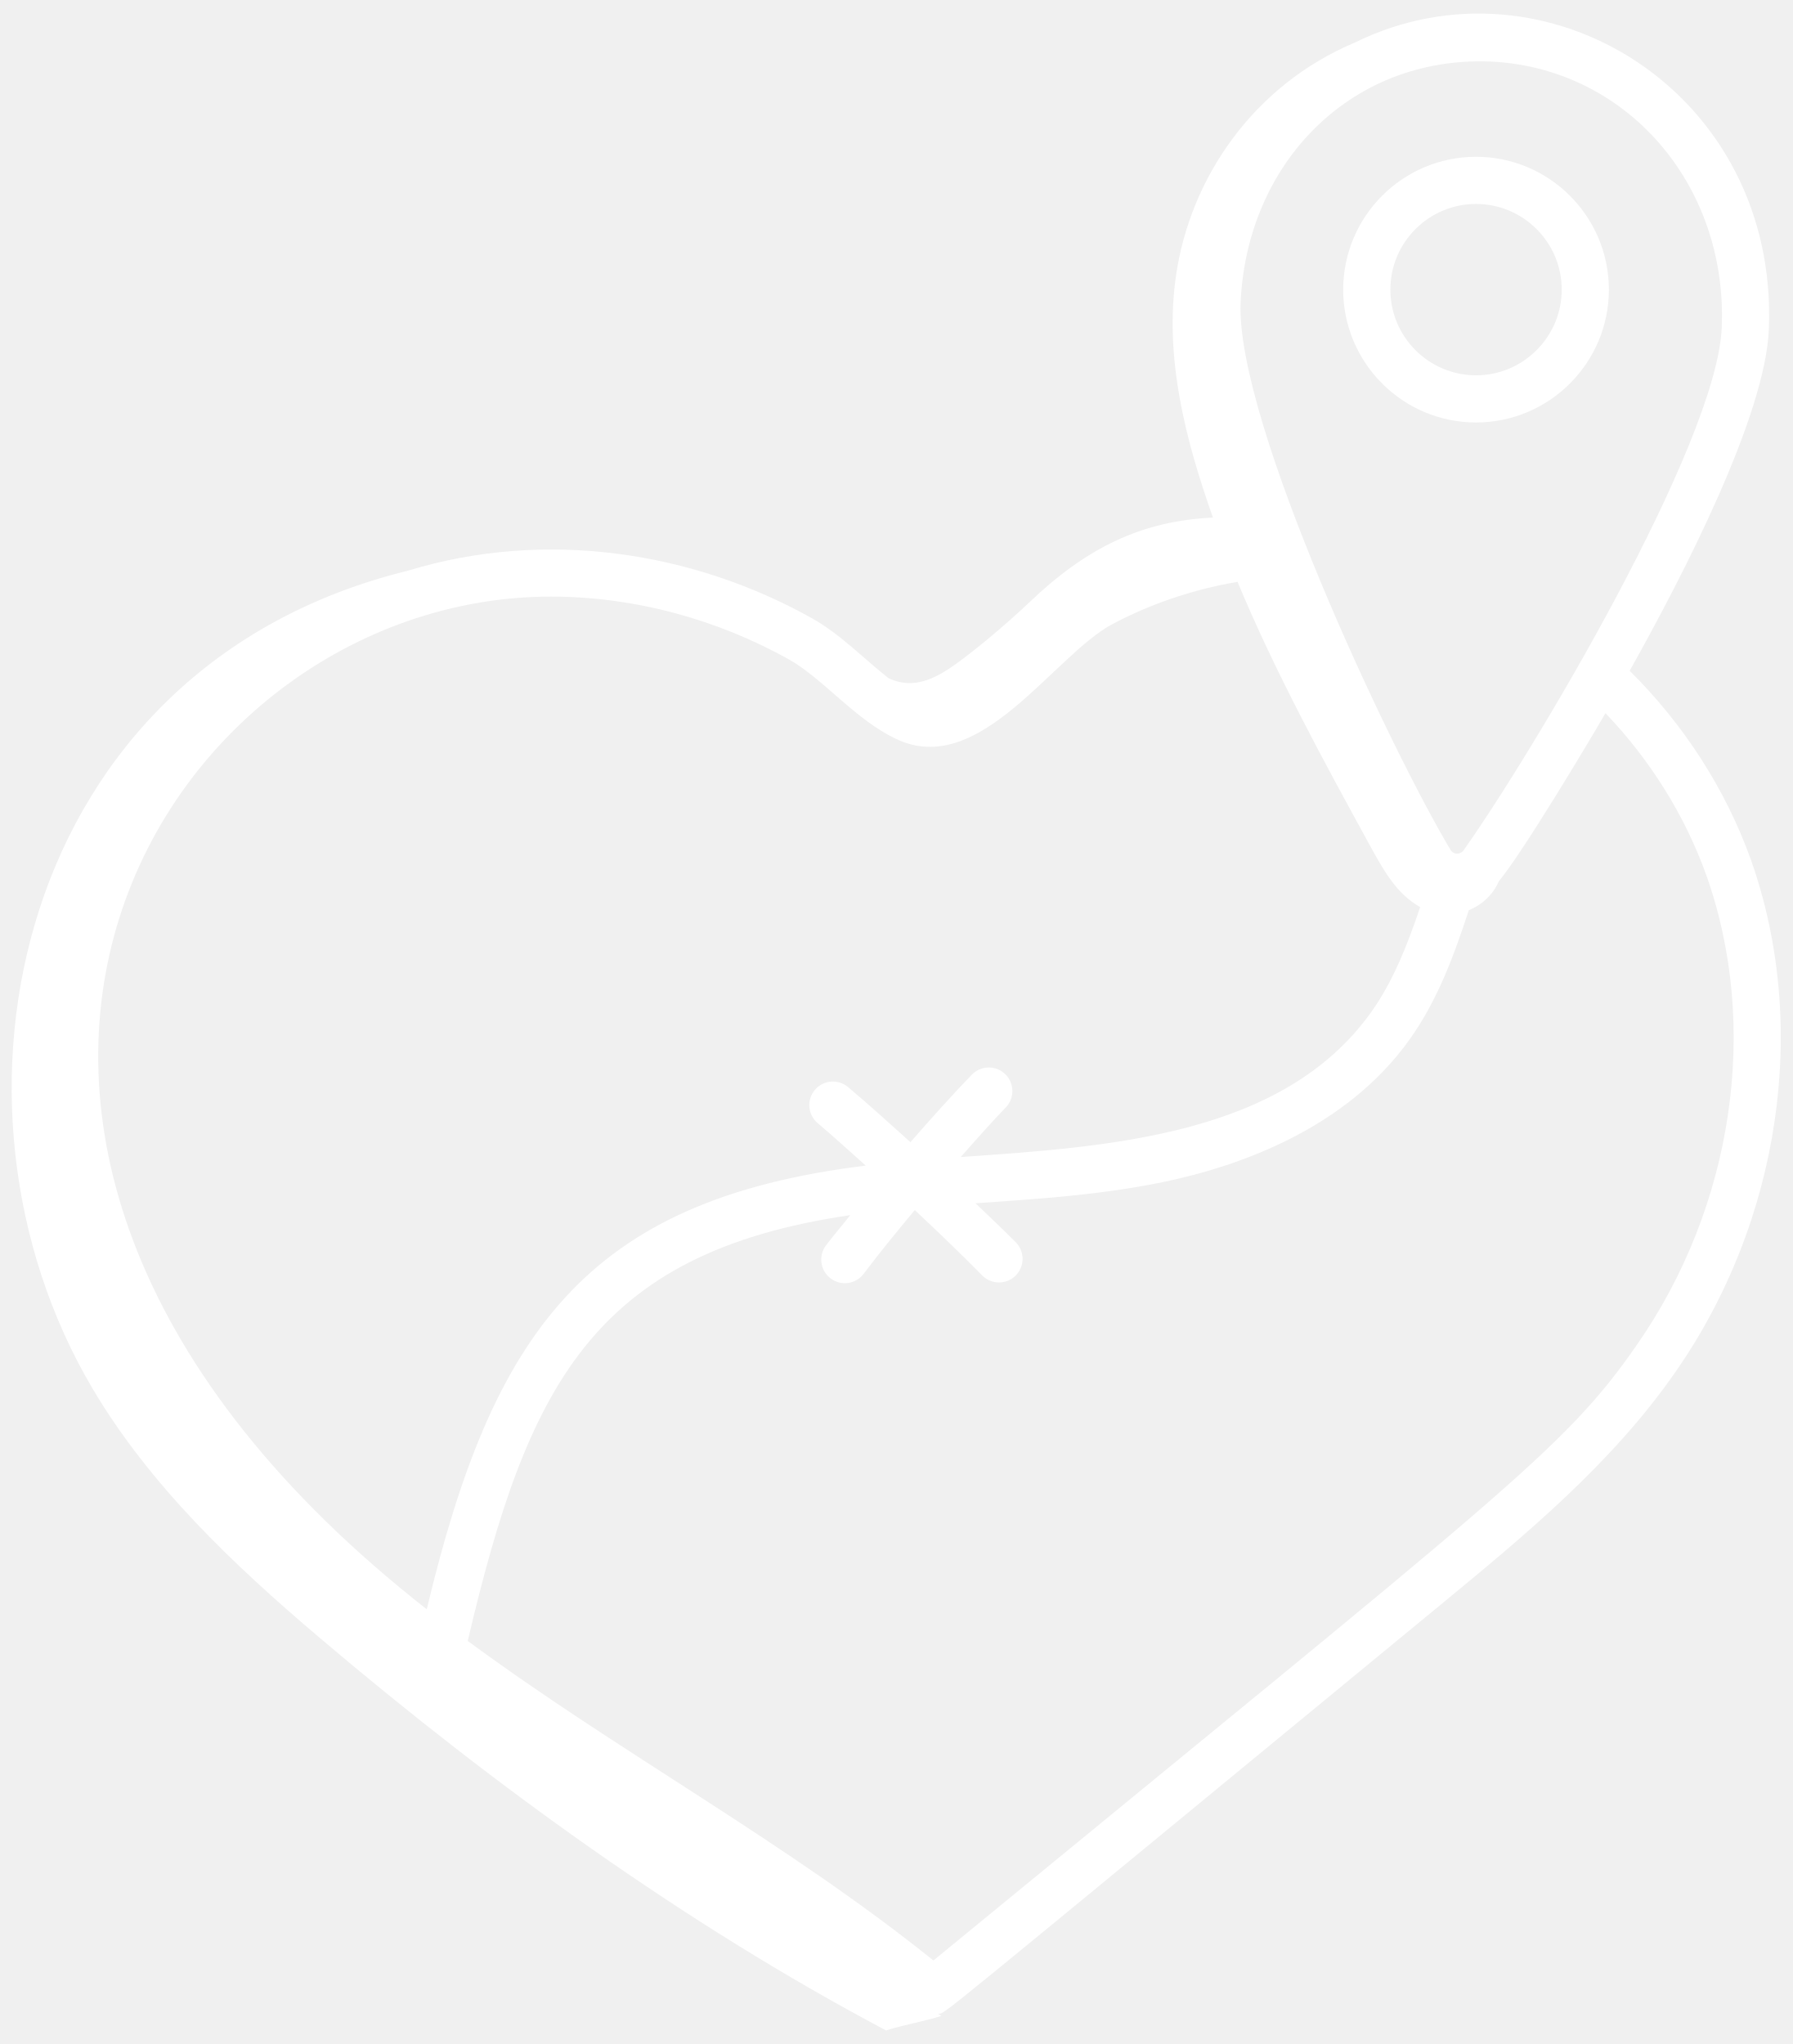
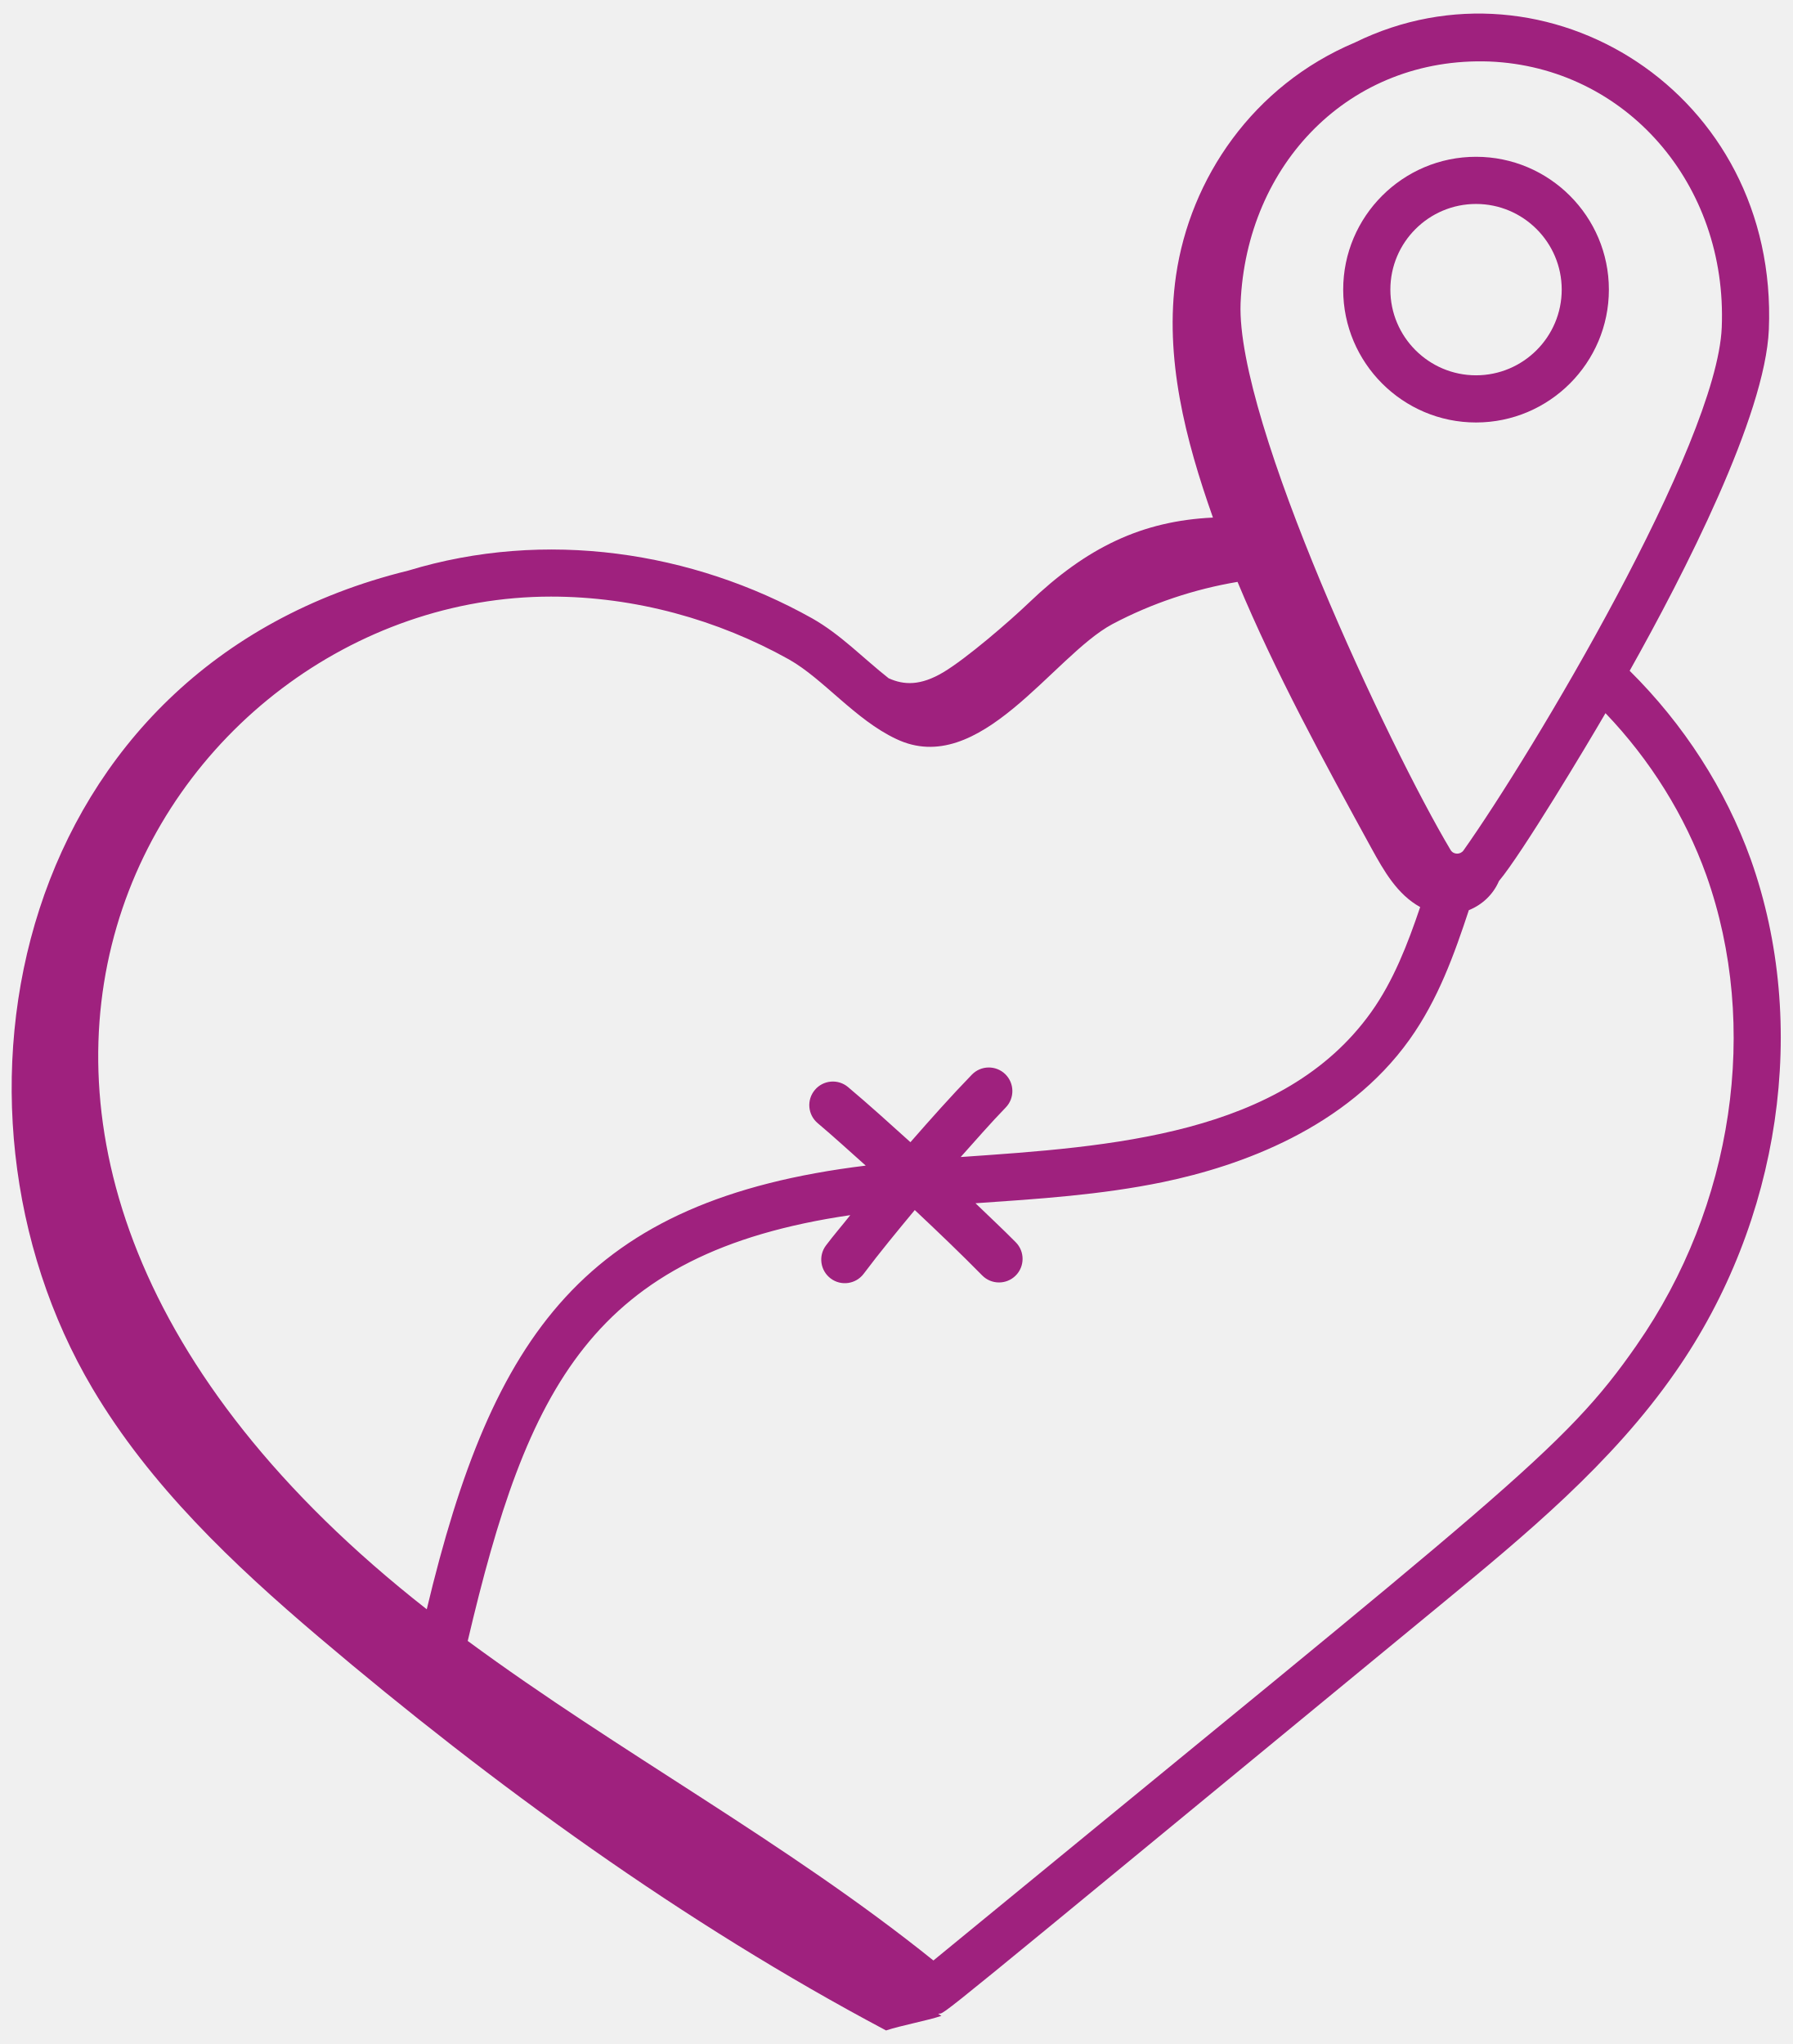
<svg xmlns="http://www.w3.org/2000/svg" width="57" height="65" viewBox="0 0 57 65" fill="none">
-   <path d="M42.714 9.21C42.714 11.539 44.609 13.435 46.938 13.435C49.267 13.435 51.163 11.539 51.163 9.21C51.163 6.881 49.267 4.986 46.938 4.986C44.609 4.986 42.714 6.881 42.714 9.21ZM49.663 9.21C49.663 10.712 48.44 11.935 46.938 11.935C45.436 11.935 44.214 10.712 44.214 9.21C44.214 7.708 45.436 6.486 46.938 6.486C48.44 6.486 49.663 7.708 49.663 9.21Z" fill="white" />
-   <path d="M29.999 21.378C29.272 21.811 28.746 21.789 28.259 21.569C27.449 20.931 26.738 20.18 25.827 19.664C22.02 17.533 17.345 16.817 12.98 18.146C0.461 21.22 -2.423 35.099 2.943 44.157C4.768 47.237 7.411 49.745 10.14 52.061C15.68 56.763 21.757 61.166 28.177 64.569C28.64 64.414 29.474 64.26 29.937 64.106C29.902 64.084 29.867 64.06 29.832 64.038C30.123 63.98 28.987 64.877 45.83 51.017C48.498 48.818 51.258 46.544 53.281 43.628C56.627 38.829 57.544 32.584 55.674 27.326C54.872 25.093 53.544 23.035 51.824 21.331C53.548 18.258 56.136 13.222 56.25 10.478C56.562 2.921 49.144 -1.619 43.091 1.35C39.839 2.721 37.847 5.677 37.398 8.761C37.019 11.37 37.699 13.99 38.572 16.459C36.315 16.566 34.56 17.403 32.717 19.17C32.098 19.763 30.735 20.939 29.999 21.378ZM28.495 23.497C31.148 24.772 33.48 20.863 35.373 19.848C36.633 19.181 37.987 18.734 39.354 18.504C40.566 21.409 42.089 24.194 43.606 26.963C44.012 27.703 44.434 28.443 45.162 28.845C44.764 30.024 44.311 31.195 43.604 32.186C40.8 36.114 35.296 36.465 30.55 36.794C31.024 36.265 31.49 35.727 31.983 35.218C32.271 34.921 32.263 34.446 31.966 34.157C31.668 33.87 31.194 33.877 30.905 34.175C30.233 34.868 29.59 35.593 28.952 36.322C28.296 35.73 27.64 35.135 26.97 34.571C26.653 34.302 26.178 34.344 25.913 34.66C25.645 34.978 25.686 35.45 26.003 35.717C26.52 36.153 27.023 36.615 27.531 37.067C18.597 38.161 15.663 42.42 13.571 51.176C-5.507 36.226 5.038 18.972 17.523 18.972C20.192 18.972 22.826 19.705 25.091 20.971C26.19 21.593 27.191 22.882 28.495 23.497ZM54.261 27.83C55.971 32.638 55.124 38.362 52.05 42.771L52.05 42.772C49.716 46.135 47.88 47.402 29.683 62.344C24.995 58.575 19.714 55.749 14.874 52.183C16.765 44.141 18.816 39.845 27.039 38.642C26.785 38.965 26.512 39.278 26.266 39.606C26.017 39.937 26.085 40.407 26.416 40.656C26.747 40.905 27.217 40.837 27.466 40.506C27.983 39.817 28.537 39.148 29.09 38.48C29.816 39.162 30.537 39.851 31.234 40.559C31.525 40.854 32 40.858 32.295 40.567C32.59 40.277 32.593 39.801 32.303 39.506C31.886 39.083 31.448 38.678 31.021 38.264C33.017 38.127 35.016 37.998 36.982 37.591C39.449 37.079 42.812 35.877 44.825 33.057C45.732 31.785 46.245 30.353 46.71 28.943C47.136 28.772 47.482 28.447 47.667 28.018C48.394 27.154 50.488 23.658 51.055 22.679C52.479 24.167 53.58 25.933 54.261 27.83ZM54.752 10.415C54.596 14.141 48.704 23.99 46.541 27.042C46.442 27.181 46.223 27.186 46.128 27.028C44.188 23.777 39.307 13.414 39.451 9.644C39.636 5.214 42.924 1.798 47.365 1.956C51.696 2.136 54.94 5.852 54.752 10.415Z" fill="white" />
+   <path d="M42.714 9.21C42.714 11.539 44.609 13.435 46.938 13.435C49.267 13.435 51.163 11.539 51.163 9.21C51.163 6.881 49.267 4.986 46.938 4.986C44.609 4.986 42.714 6.881 42.714 9.21ZM49.663 9.21C49.663 10.712 48.44 11.935 46.938 11.935C45.436 11.935 44.214 10.712 44.214 9.21C44.214 7.708 45.436 6.486 46.938 6.486C48.44 6.486 49.663 7.708 49.663 9.21Z" fill="#9F217E" />
+   <path d="M29.999 21.378C29.272 21.811 28.746 21.789 28.259 21.569C27.449 20.931 26.738 20.18 25.827 19.664C22.02 17.533 17.345 16.817 12.98 18.146C0.461 21.22 -2.423 35.099 2.943 44.157C4.768 47.237 7.411 49.745 10.14 52.061C15.68 56.763 21.757 61.166 28.177 64.569C28.64 64.414 29.474 64.26 29.937 64.106C29.902 64.084 29.867 64.06 29.832 64.038C30.123 63.98 28.987 64.877 45.83 51.017C48.498 48.818 51.258 46.544 53.281 43.628C56.627 38.829 57.544 32.584 55.674 27.326C54.872 25.093 53.544 23.035 51.824 21.331C53.548 18.258 56.136 13.222 56.25 10.478C56.562 2.921 49.144 -1.619 43.091 1.35C39.839 2.721 37.847 5.677 37.398 8.761C37.019 11.37 37.699 13.99 38.572 16.459C36.315 16.566 34.56 17.403 32.717 19.17C32.098 19.763 30.735 20.939 29.999 21.378ZM28.495 23.497C31.148 24.772 33.48 20.863 35.373 19.848C36.633 19.181 37.987 18.734 39.354 18.504C40.566 21.409 42.089 24.194 43.606 26.963C44.012 27.703 44.434 28.443 45.162 28.845C44.764 30.024 44.311 31.195 43.604 32.186C40.8 36.114 35.296 36.465 30.55 36.794C31.024 36.265 31.49 35.727 31.983 35.218C32.271 34.921 32.263 34.446 31.966 34.157C31.668 33.87 31.194 33.877 30.905 34.175C30.233 34.868 29.59 35.593 28.952 36.322C28.296 35.73 27.64 35.135 26.97 34.571C26.653 34.302 26.178 34.344 25.913 34.66C25.645 34.978 25.686 35.45 26.003 35.717C26.52 36.153 27.023 36.615 27.531 37.067C18.597 38.161 15.663 42.42 13.571 51.176C-5.507 36.226 5.038 18.972 17.523 18.972C20.192 18.972 22.826 19.705 25.091 20.971C26.19 21.593 27.191 22.882 28.495 23.497ZM54.261 27.83C55.971 32.638 55.124 38.362 52.05 42.771L52.05 42.772C49.716 46.135 47.88 47.402 29.683 62.344C24.995 58.575 19.714 55.749 14.874 52.183C16.765 44.141 18.816 39.845 27.039 38.642C26.785 38.965 26.512 39.278 26.266 39.606C26.017 39.937 26.085 40.407 26.416 40.656C26.747 40.905 27.217 40.837 27.466 40.506C27.983 39.817 28.537 39.148 29.09 38.48C29.816 39.162 30.537 39.851 31.234 40.559C31.525 40.854 32 40.858 32.295 40.567C32.59 40.277 32.593 39.801 32.303 39.506C31.886 39.083 31.448 38.678 31.021 38.264C33.017 38.127 35.016 37.998 36.982 37.591C39.449 37.079 42.812 35.877 44.825 33.057C45.732 31.785 46.245 30.353 46.71 28.943C47.136 28.772 47.482 28.447 47.667 28.018C48.394 27.154 50.488 23.658 51.055 22.679C52.479 24.167 53.58 25.933 54.261 27.83ZM54.752 10.415C54.596 14.141 48.704 23.99 46.541 27.042C46.442 27.181 46.223 27.186 46.128 27.028C44.188 23.777 39.307 13.414 39.451 9.644C39.636 5.214 42.924 1.798 47.365 1.956C51.696 2.136 54.94 5.852 54.752 10.415Z" fill="#9F217E" />
</svg>
